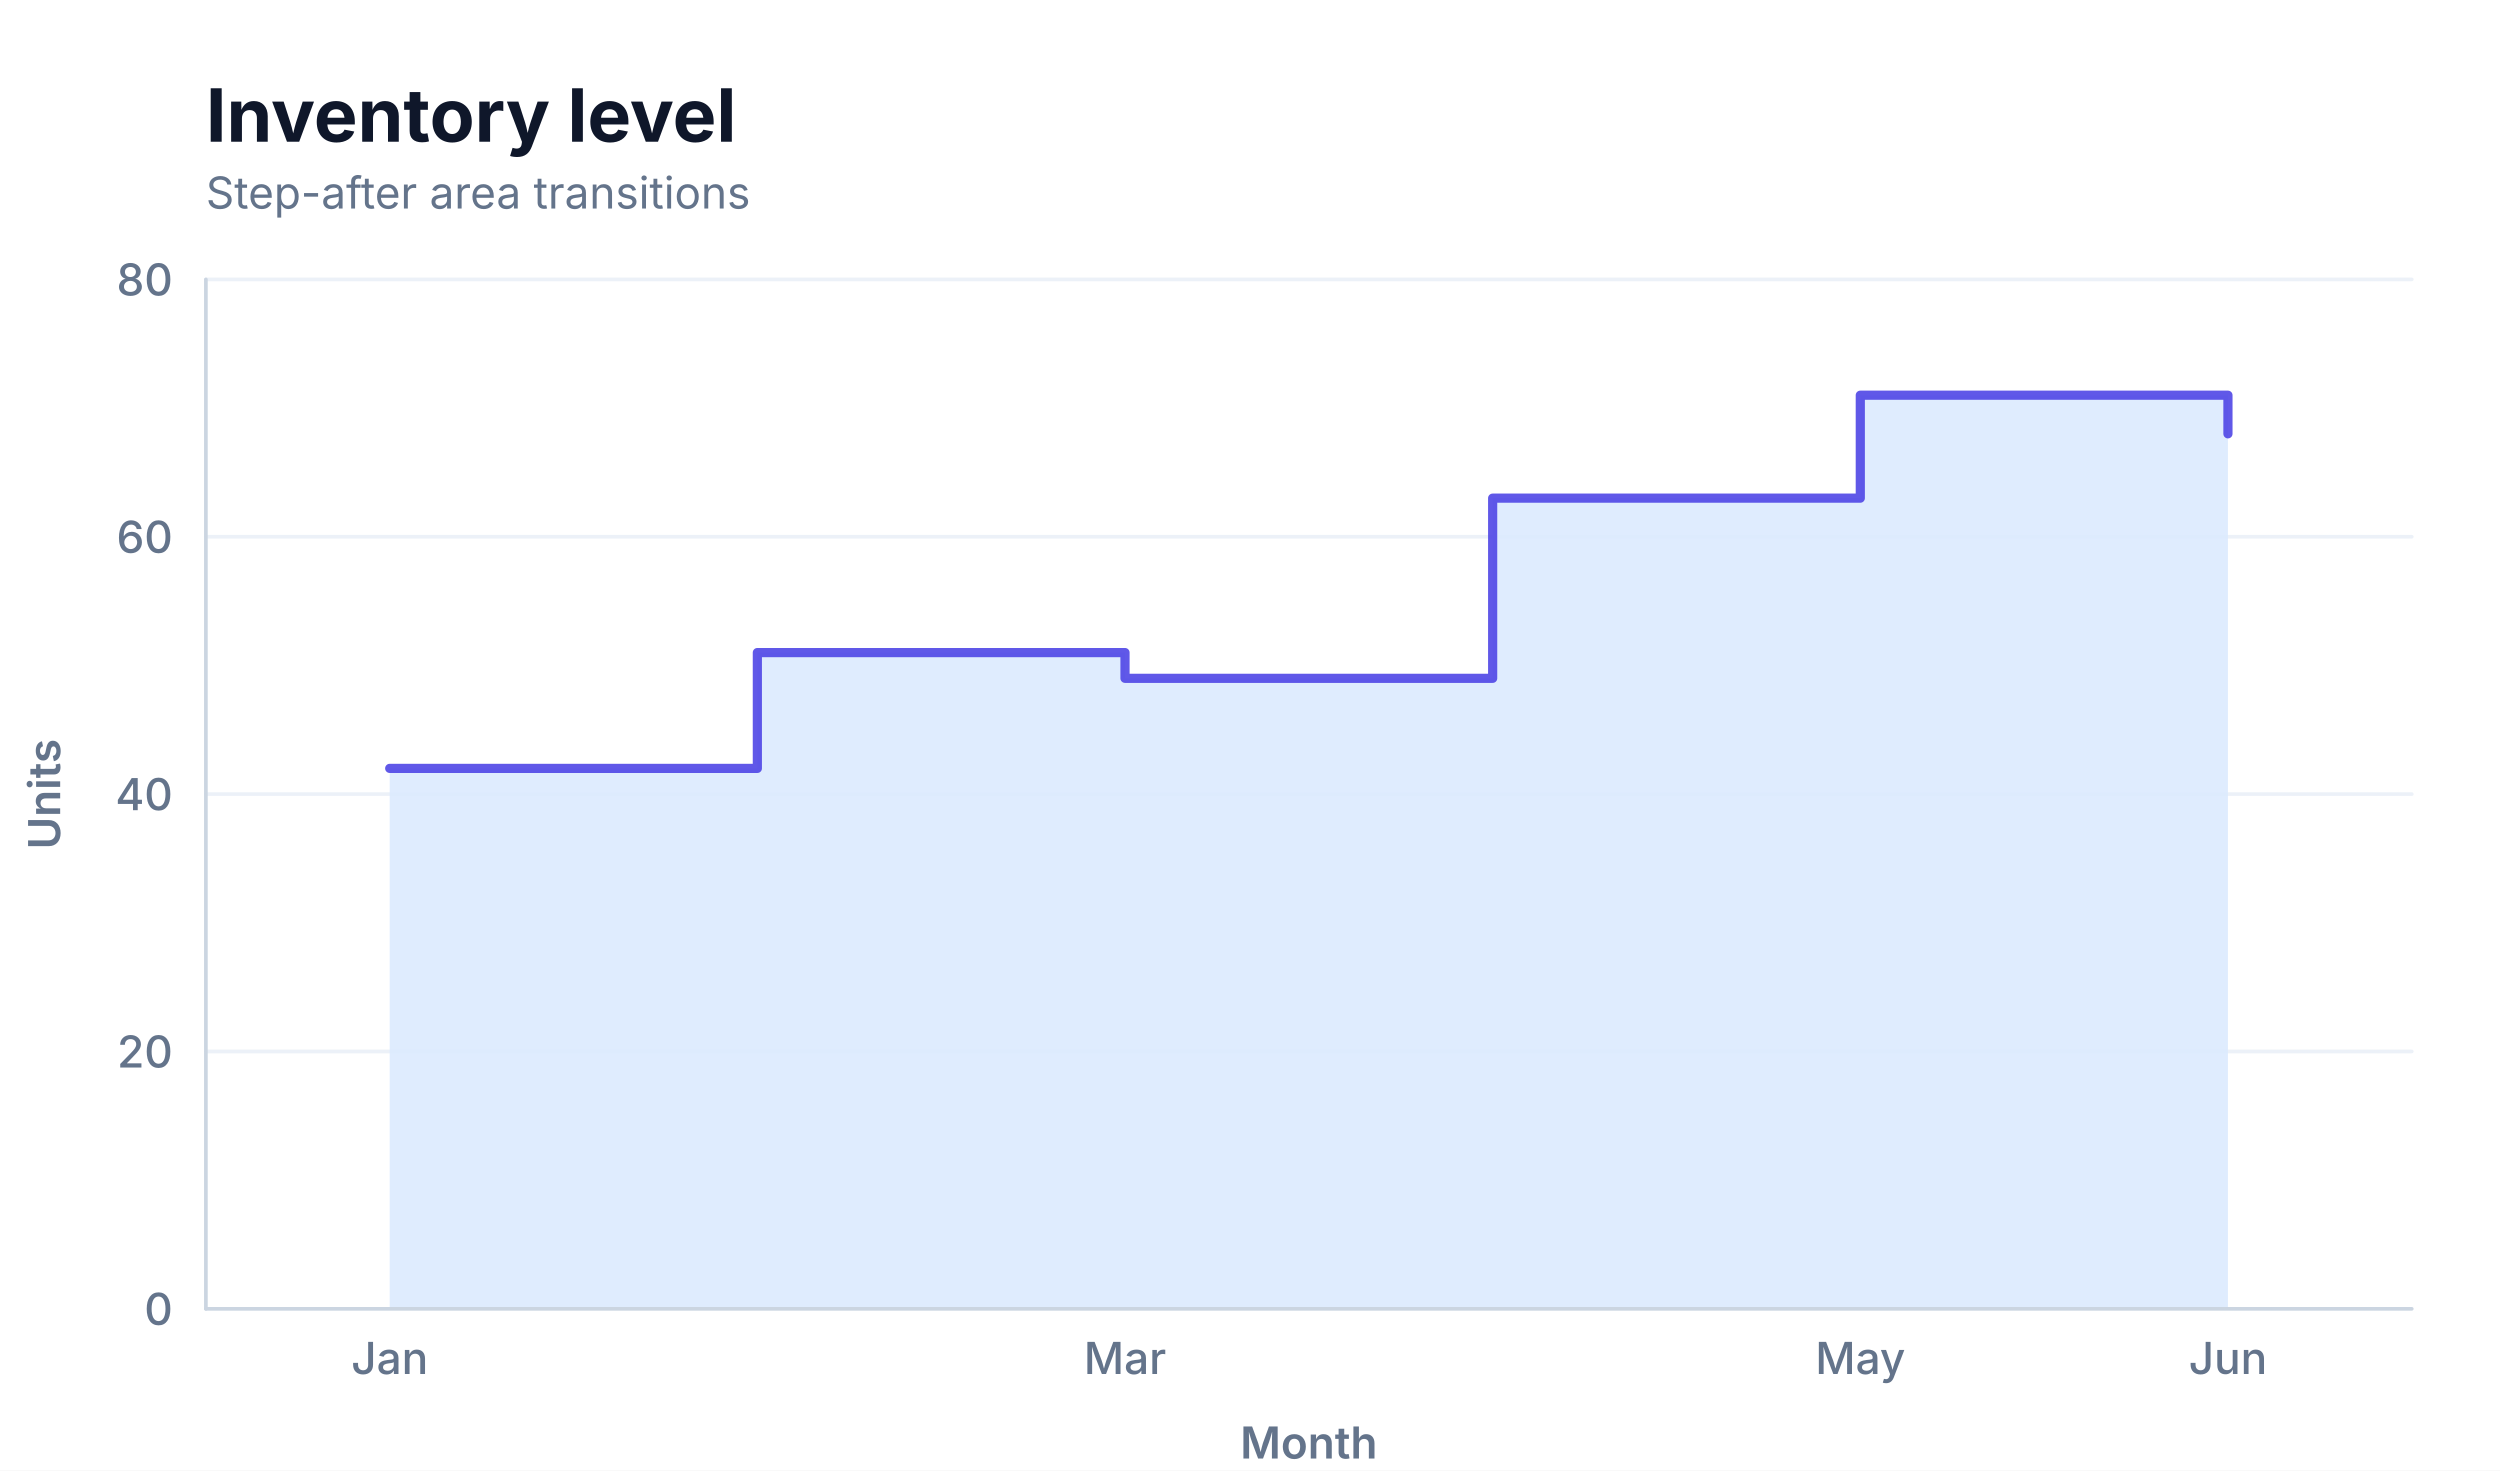
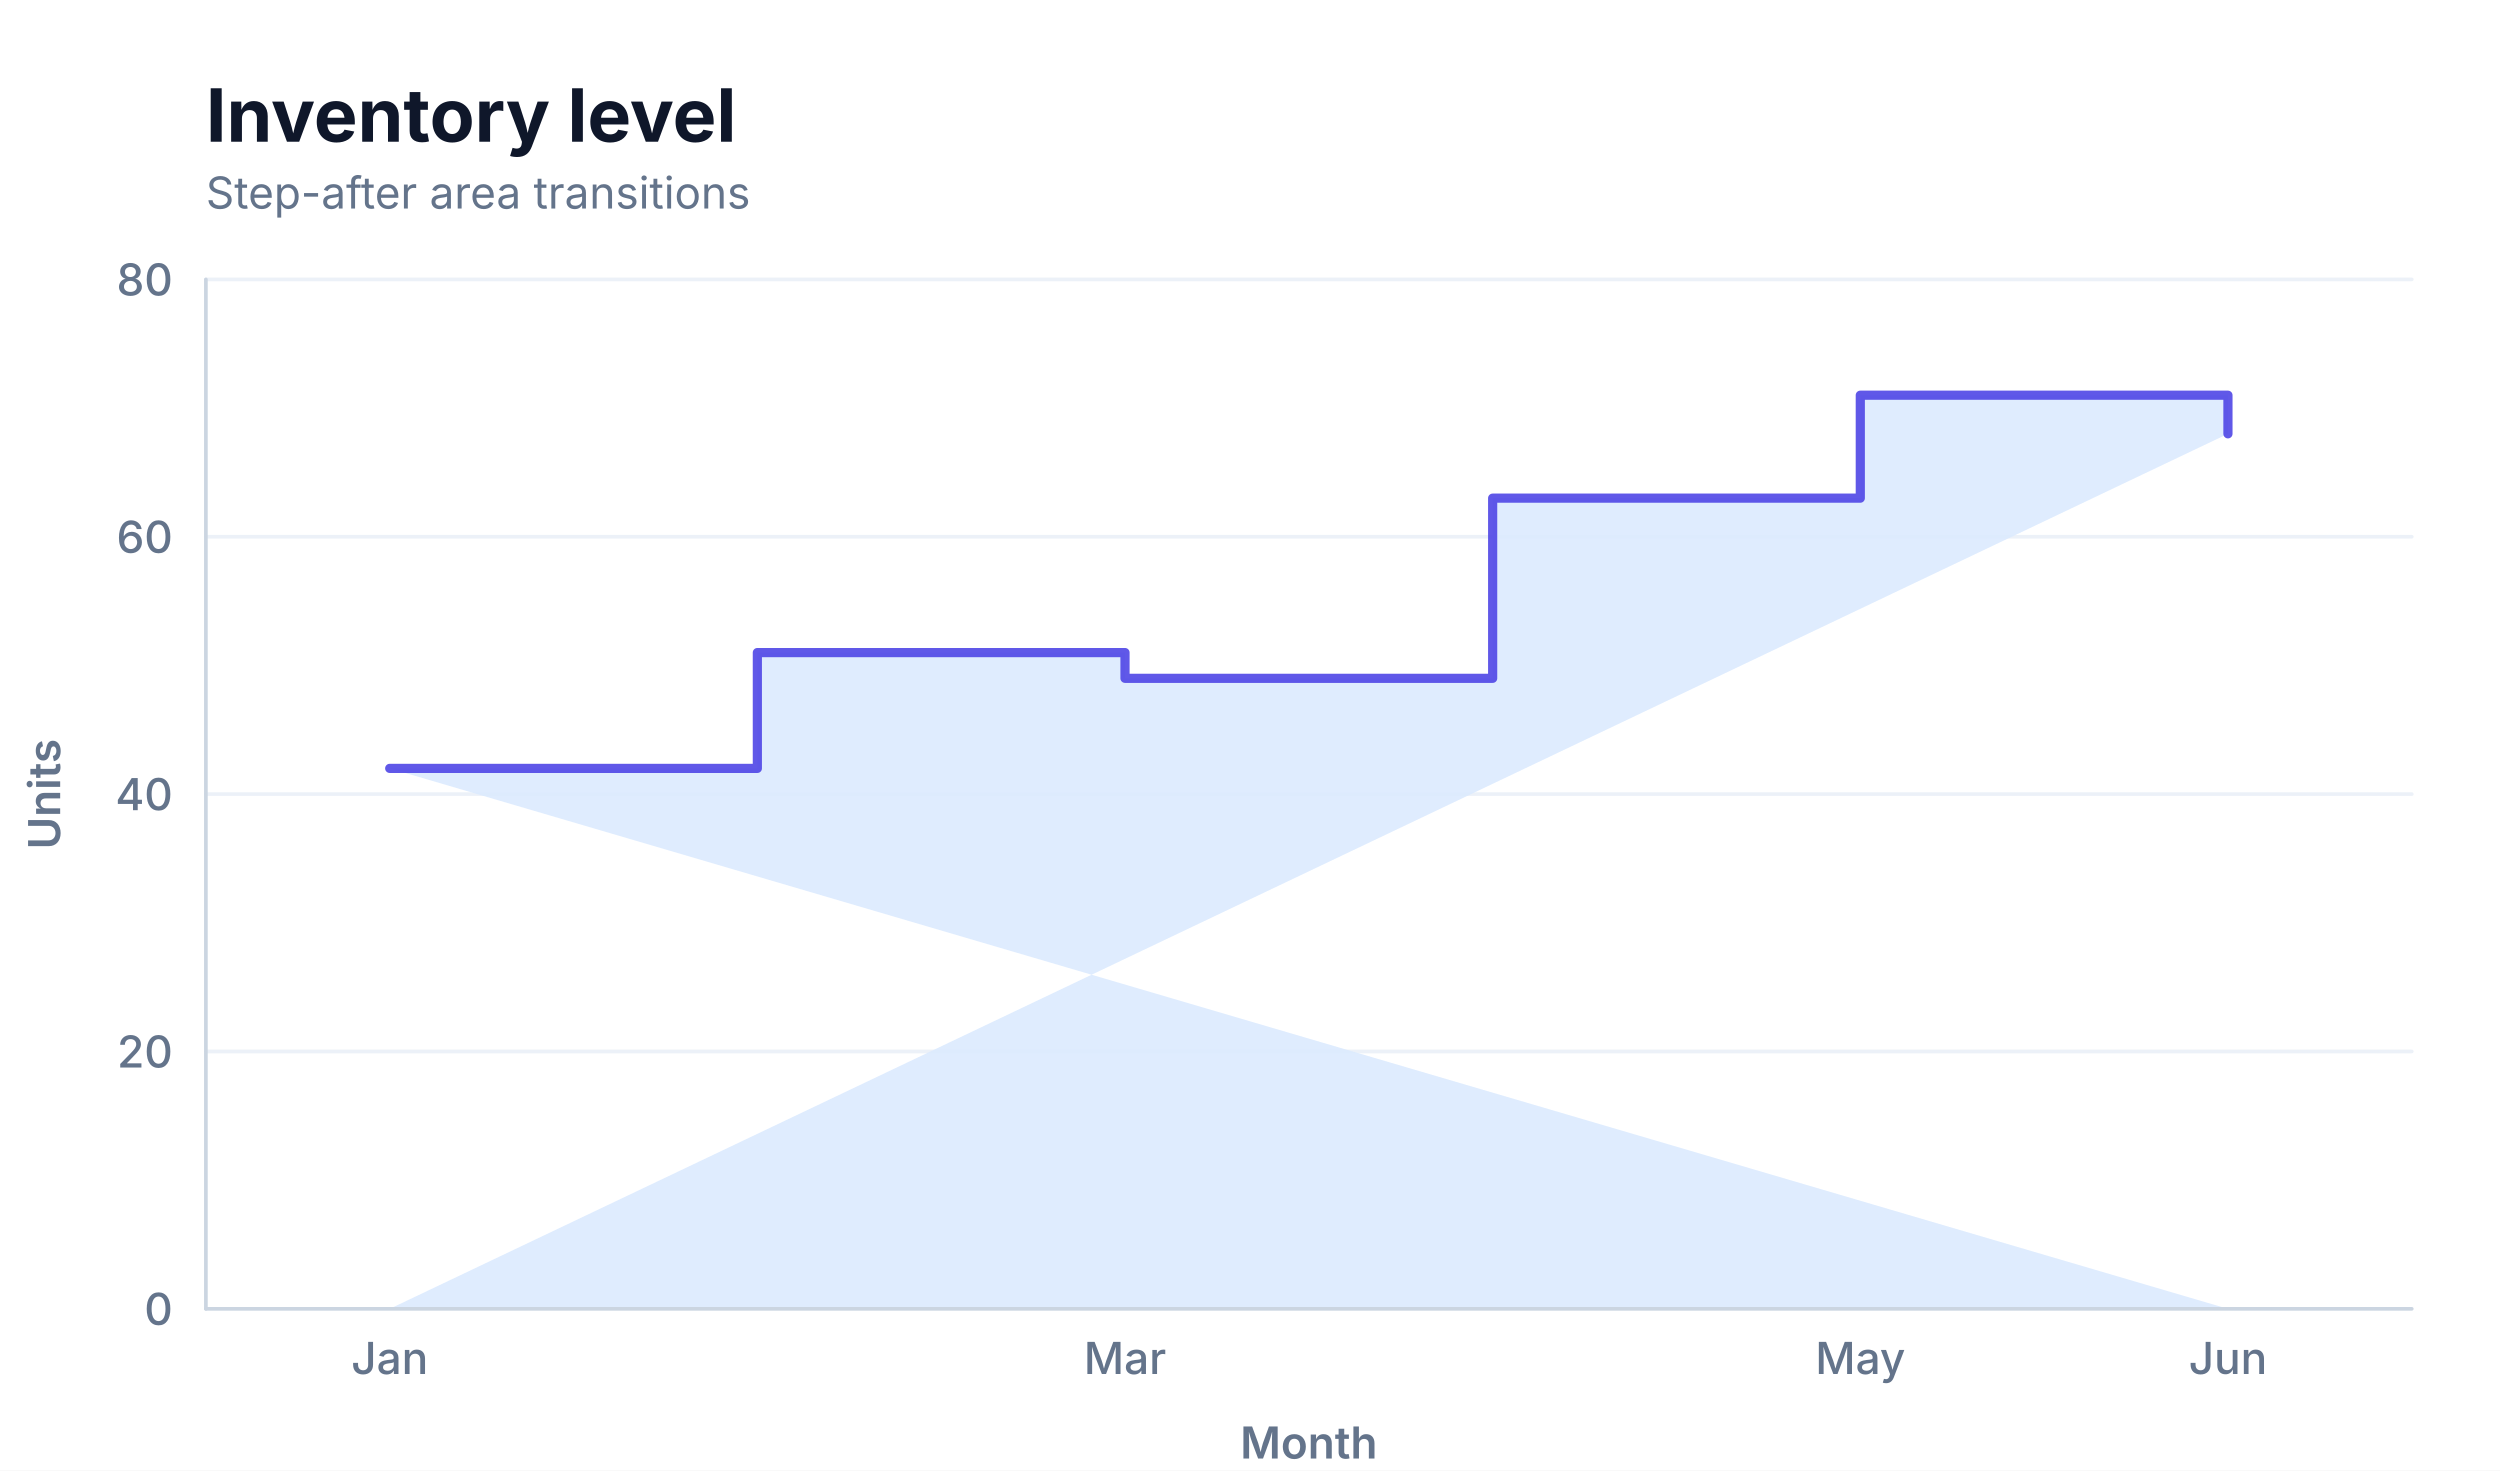
<svg xmlns="http://www.w3.org/2000/svg" width="680" height="400" viewBox="0 0 680 400" role="img" aria-labelledby="title description">
  <defs>
    <clipPath id="clip-1">
      <rect x="56" y="76" width="600" height="280" />
    </clipPath>
  </defs>
  <rect width="100%" height="100%" fill="#ffffff" />
  <g data-scene-node="scene:root">
    <line data-scene-node="axis-y:grid:1" opacity="0.82" x1="56" y1="286" x2="656" y2="286" fill="none" stroke="#e8eef6" stroke-width="1" stroke-linecap="round" />
    <line data-scene-node="axis-y:grid:2" opacity="0.82" x1="56" y1="216" x2="656" y2="216" fill="none" stroke="#e8eef6" stroke-width="1" stroke-linecap="round" />
    <line data-scene-node="axis-y:grid:3" opacity="0.82" x1="56" y1="146" x2="656" y2="146" fill="none" stroke="#e8eef6" stroke-width="1" stroke-linecap="round" />
    <line data-scene-node="axis-y:grid:4" opacity="0.82" x1="56" y1="76" x2="656" y2="76" fill="none" stroke="#e8eef6" stroke-width="1" stroke-linecap="round" />
    <g data-scene-node="layer-0:group" clip-path="url(#clip-1)">
-       <path data-scene-node="layer-0:stepped-area-fill" opacity="0.9" d="M 106 209 L 206 209 L 206 177.5 L 306 177.5 L 306 184.5 L 406 184.5 L 406 135.5 L 506 135.5 L 506 107.5 L 606 107.5 L 606 118 L 606 356 L 106 356 Z" fill="#dbeafe" />
+       <path data-scene-node="layer-0:stepped-area-fill" opacity="0.9" d="M 106 209 L 206 209 L 206 177.5 L 306 177.5 L 306 184.5 L 406 184.5 L 406 135.5 L 506 135.5 L 506 107.5 L 606 107.5 L 606 118 L 106 356 L 606 356 Z" fill="#dbeafe" />
      <path data-scene-node="layer-0:stepped-area-line" opacity="0.9" d="M 106 209 L 206 209 L 206 177.5 L 306 177.5 L 306 184.5 L 406 184.5 L 406 135.5 L 506 135.5 L 506 107.5 L 606 107.5 L 606 118" fill="none" stroke="#4f46e5" stroke-width="2.5" stroke-linecap="round" stroke-linejoin="round" />
    </g>
    <line data-scene-node="axis-x:line" x1="56" y1="356" x2="656" y2="356" fill="none" stroke="#cbd5e1" stroke-width="1" stroke-linecap="round" />
    <line data-scene-node="axis-y:line" x1="56" y1="76" x2="56" y2="356" fill="none" stroke="#cbd5e1" stroke-width="1" stroke-linecap="round" />
    <text data-scene-node="axis-x:label:0" x="106" y="365" fill="#64748b" font-family="Inter, ui-sans-serif, system-ui, -apple-system, BlinkMacSystemFont, &quot;Segoe UI&quot;, sans-serif" font-size="12" font-weight="500" text-anchor="middle" dominant-baseline="text-before-edge">Jan</text>
    <text data-scene-node="axis-x:label:1" x="306" y="365" fill="#64748b" font-family="Inter, ui-sans-serif, system-ui, -apple-system, BlinkMacSystemFont, &quot;Segoe UI&quot;, sans-serif" font-size="12" font-weight="500" text-anchor="middle" dominant-baseline="text-before-edge">Mar</text>
    <text data-scene-node="axis-x:label:2" x="506" y="365" fill="#64748b" font-family="Inter, ui-sans-serif, system-ui, -apple-system, BlinkMacSystemFont, &quot;Segoe UI&quot;, sans-serif" font-size="12" font-weight="500" text-anchor="middle" dominant-baseline="text-before-edge">May</text>
    <text data-scene-node="axis-x:label:3" x="606" y="365" fill="#64748b" font-family="Inter, ui-sans-serif, system-ui, -apple-system, BlinkMacSystemFont, &quot;Segoe UI&quot;, sans-serif" font-size="12" font-weight="500" text-anchor="middle" dominant-baseline="text-before-edge">Jun</text>
    <text data-scene-node="axis-x:title" x="356" y="388" fill="#64748b" font-family="Inter, ui-sans-serif, system-ui, -apple-system, BlinkMacSystemFont, &quot;Segoe UI&quot;, sans-serif" font-size="12" font-weight="600" text-anchor="middle" dominant-baseline="text-before-edge">Month</text>
    <text data-scene-node="axis-y:label:0" x="47" y="356" fill="#64748b" font-family="Inter, ui-sans-serif, system-ui, -apple-system, BlinkMacSystemFont, &quot;Segoe UI&quot;, sans-serif" font-size="12" font-weight="500" text-anchor="end" dominant-baseline="central">0</text>
    <text data-scene-node="axis-y:label:1" x="47" y="286" fill="#64748b" font-family="Inter, ui-sans-serif, system-ui, -apple-system, BlinkMacSystemFont, &quot;Segoe UI&quot;, sans-serif" font-size="12" font-weight="500" text-anchor="end" dominant-baseline="central">20</text>
    <text data-scene-node="axis-y:label:2" x="47" y="216" fill="#64748b" font-family="Inter, ui-sans-serif, system-ui, -apple-system, BlinkMacSystemFont, &quot;Segoe UI&quot;, sans-serif" font-size="12" font-weight="500" text-anchor="end" dominant-baseline="central">40</text>
    <text data-scene-node="axis-y:label:3" x="47" y="146" fill="#64748b" font-family="Inter, ui-sans-serif, system-ui, -apple-system, BlinkMacSystemFont, &quot;Segoe UI&quot;, sans-serif" font-size="12" font-weight="500" text-anchor="end" dominant-baseline="central">60</text>
    <text data-scene-node="axis-y:label:4" x="47" y="76" fill="#64748b" font-family="Inter, ui-sans-serif, system-ui, -apple-system, BlinkMacSystemFont, &quot;Segoe UI&quot;, sans-serif" font-size="12" font-weight="500" text-anchor="end" dominant-baseline="central">80</text>
    <text data-scene-node="axis-y:title" x="12" y="216" fill="#64748b" font-family="Inter, ui-sans-serif, system-ui, -apple-system, BlinkMacSystemFont, &quot;Segoe UI&quot;, sans-serif" font-size="12" font-weight="600" text-anchor="middle" dominant-baseline="central" transform="rotate(-90 12 216)">Units</text>
    <text data-scene-node="chart:title" x="56" y="24" fill="#0f172a" font-family="Inter, ui-sans-serif, system-ui, -apple-system, BlinkMacSystemFont, &quot;Segoe UI&quot;, sans-serif" font-size="20" font-weight="700" text-anchor="start" dominant-baseline="text-before-edge">Inventory level</text>
    <text data-scene-node="chart:subtitle" x="56" y="48" fill="#64748b" font-family="Inter, ui-sans-serif, system-ui, -apple-system, BlinkMacSystemFont, &quot;Segoe UI&quot;, sans-serif" font-size="12" font-weight="400" text-anchor="start" dominant-baseline="text-before-edge">Step-after area transitions</text>
  </g>
</svg>
